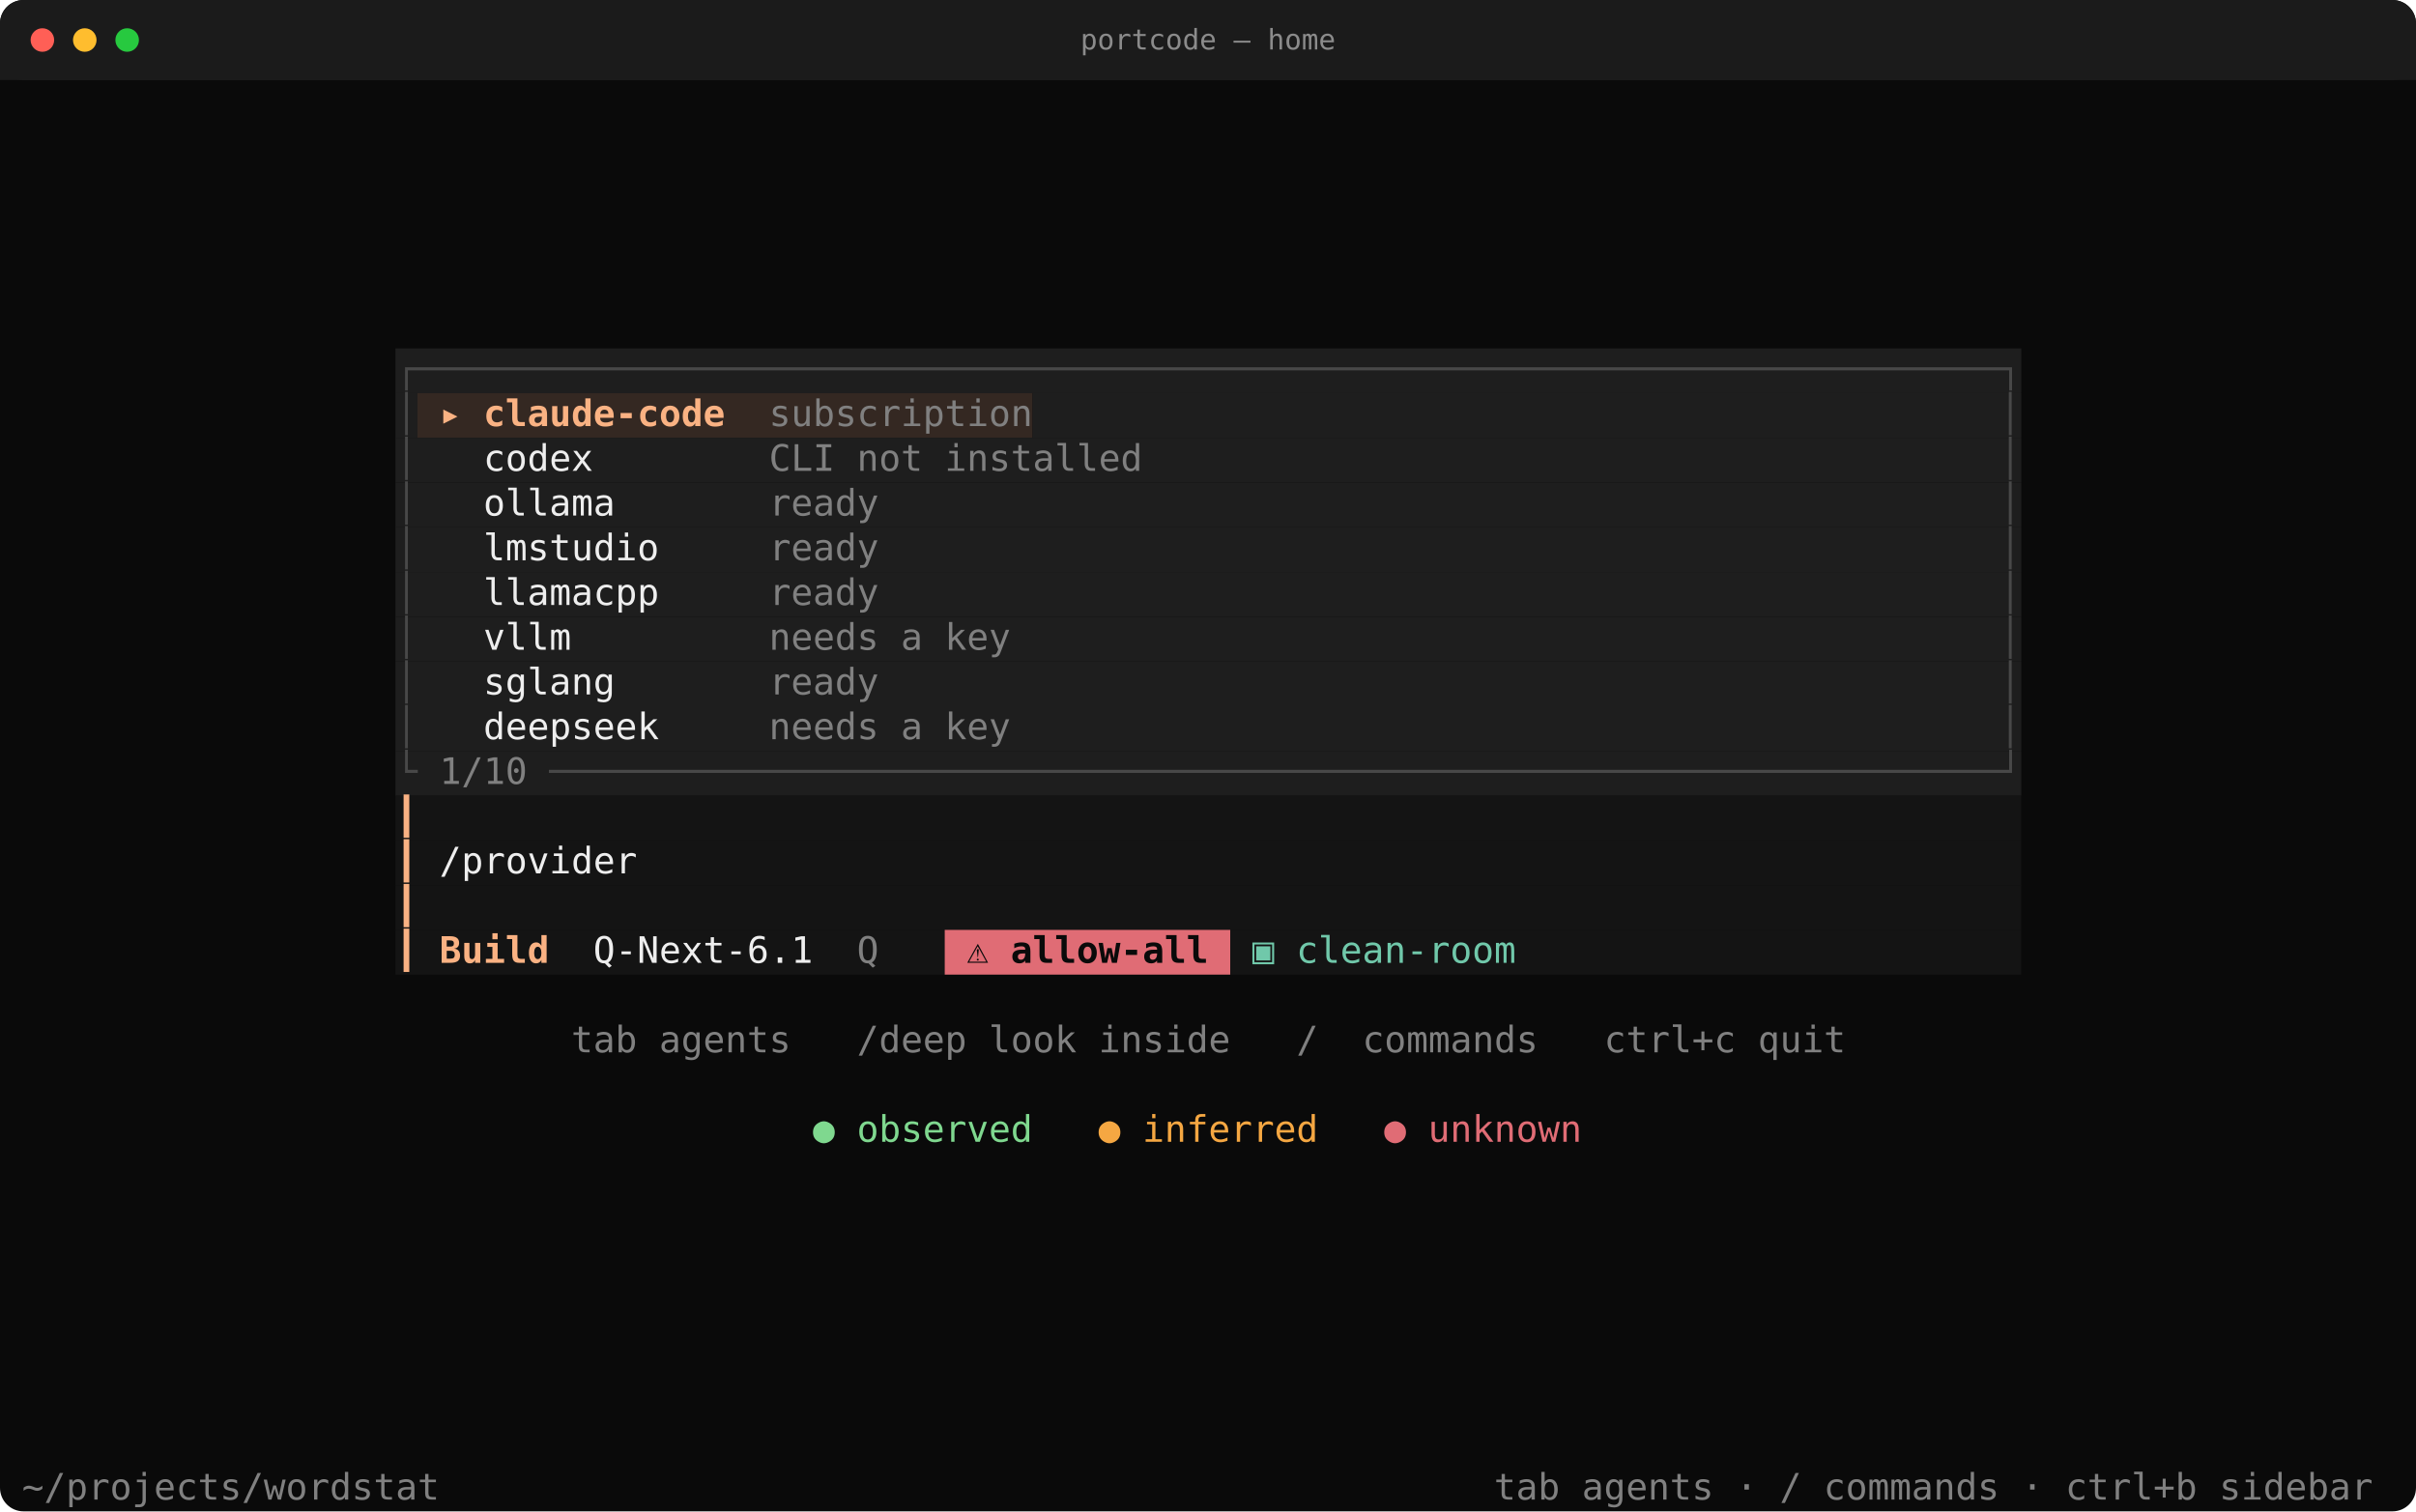
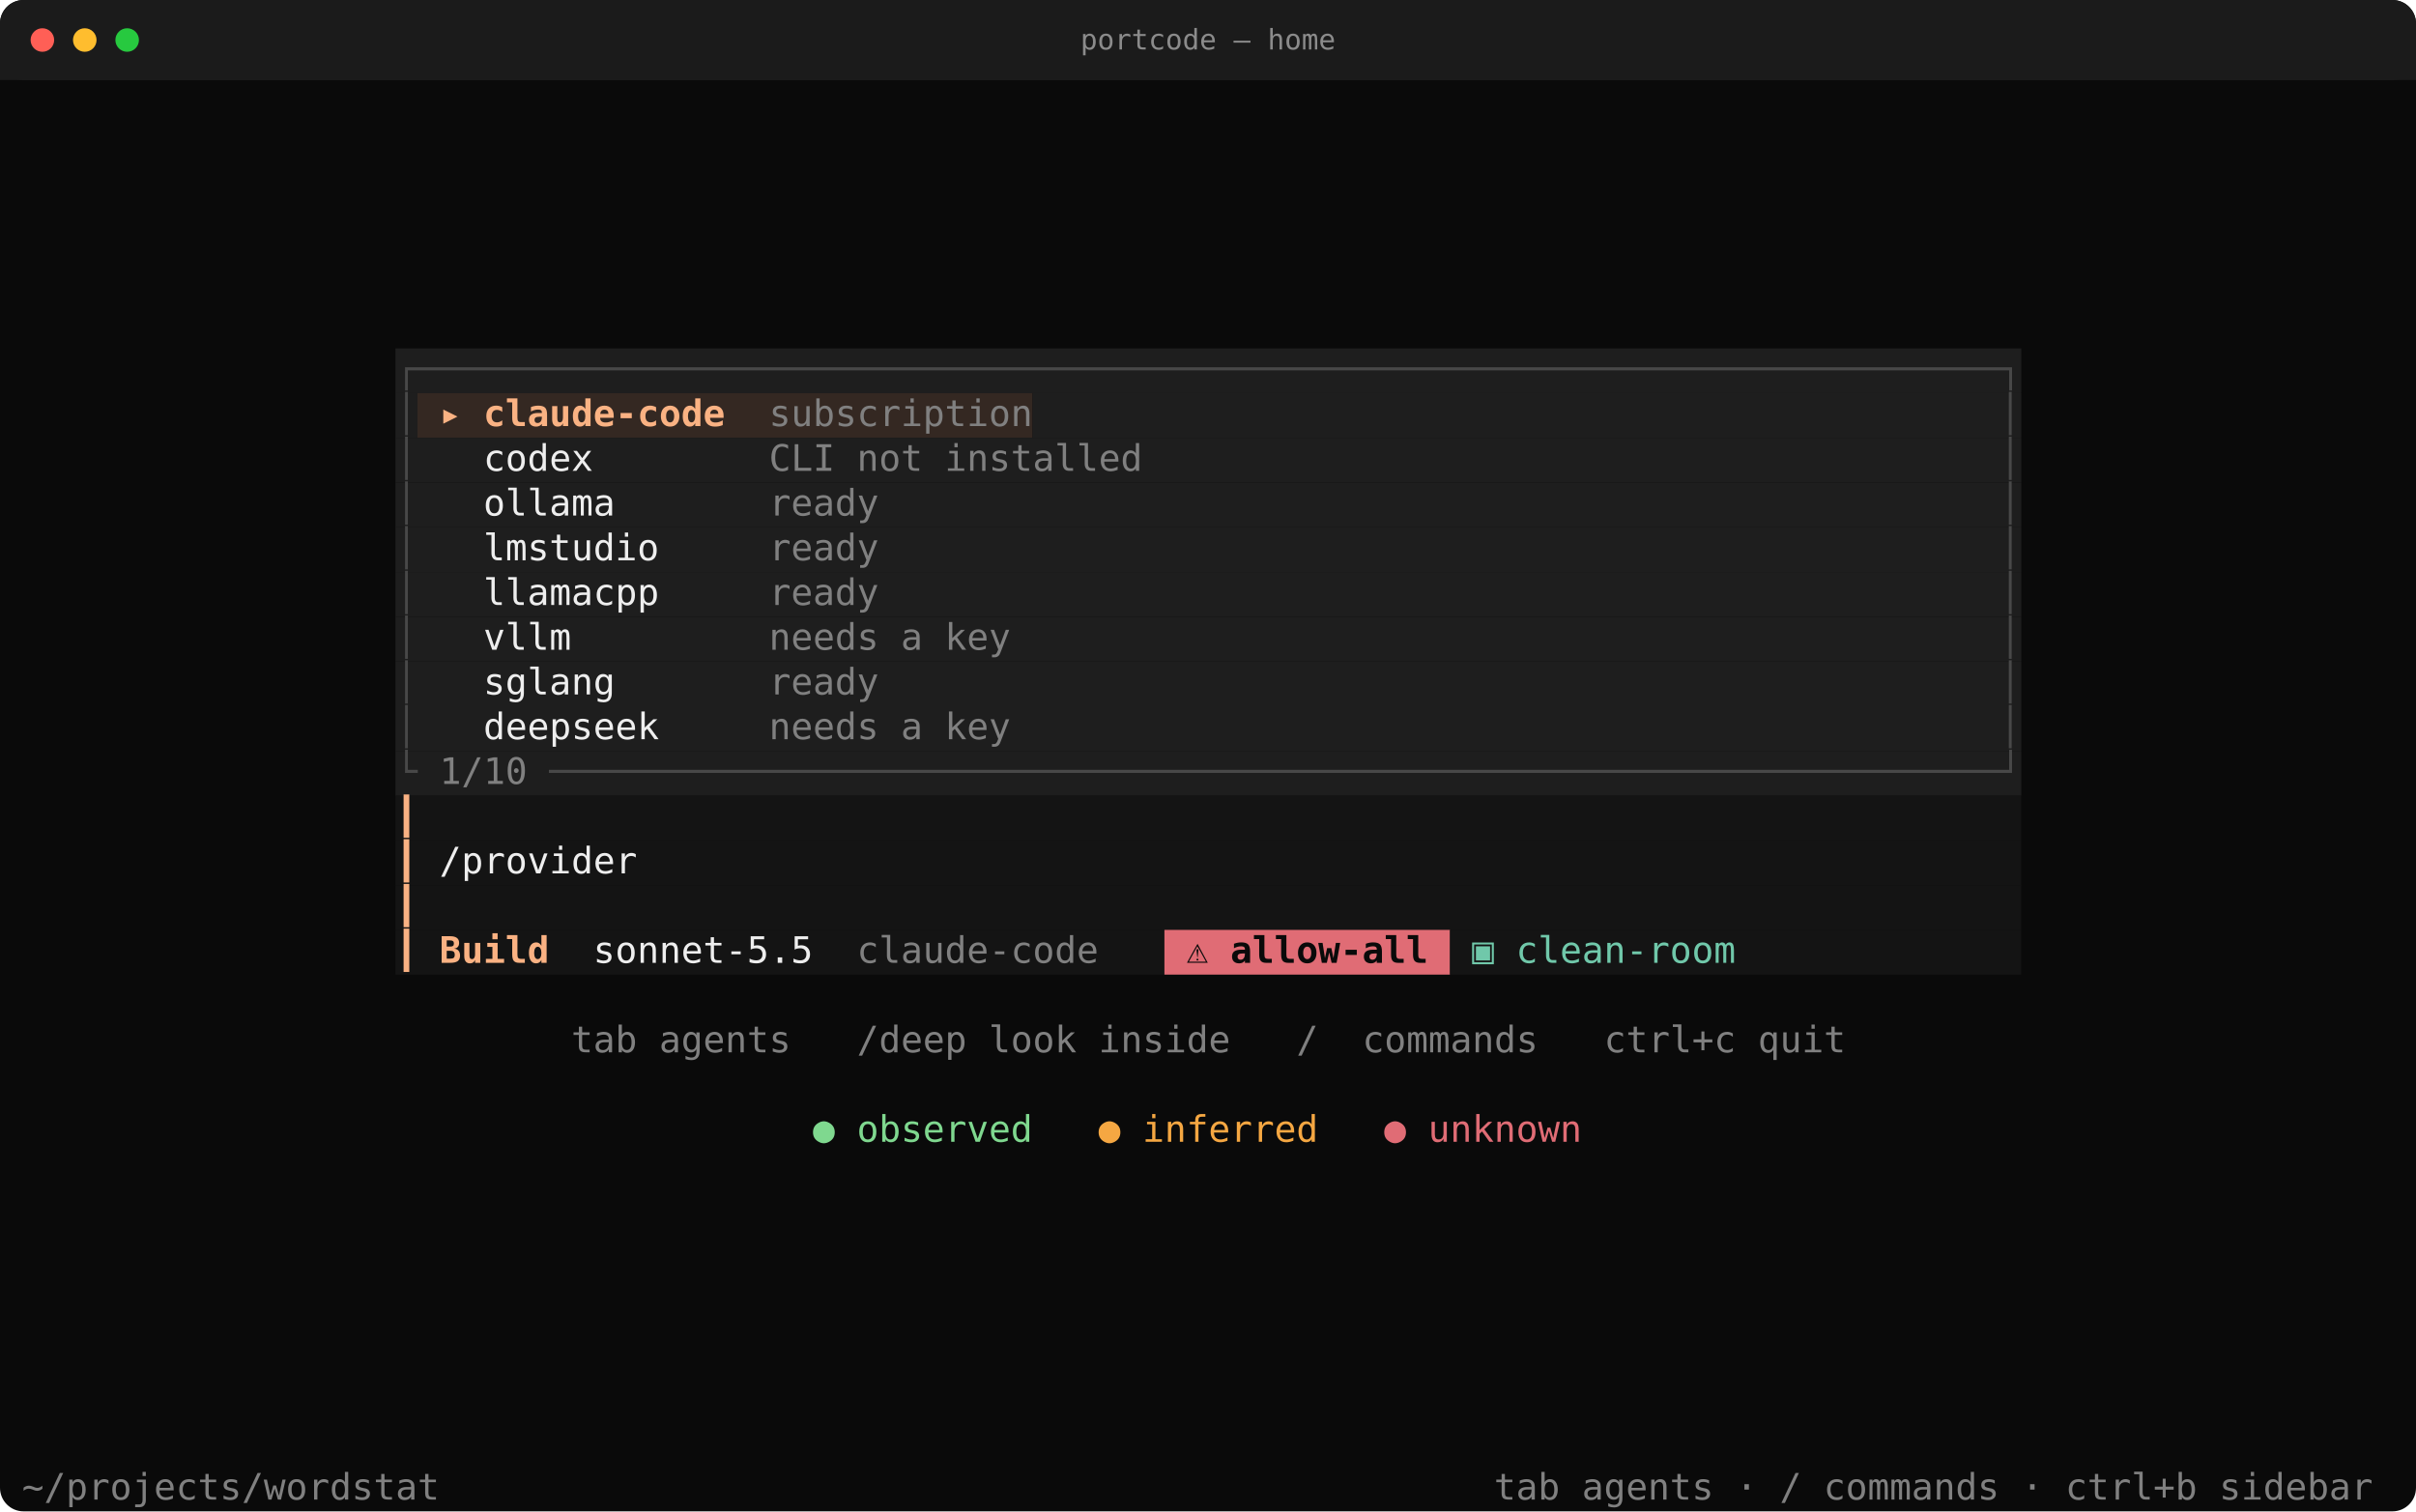
<svg xmlns="http://www.w3.org/2000/svg" width="1026" height="642" viewBox="0 0 1026 642" role="img" aria-label="portcode — home">
  <rect width="1026" height="642" rx="10" fill="#0a0a0a" />
  <rect width="1026" height="34" rx="10" fill="#1b1b1b" />
  <rect y="24" width="1026" height="10" fill="#1b1b1b" />
  <circle cx="18" cy="17" r="5" fill="#ff5f56" />
  <circle cx="36" cy="17" r="5" fill="#ffbd2e" />
  <circle cx="54" cy="17" r="5" fill="#27c93f" />
  <text x="513" y="21" fill="#8b8b8b" font-family="ui-monospace,Menlo,monospace" font-size="12" text-anchor="middle">portcode — home</text>
  <rect x="167.94" y="148.00" width="690.42" height="19" fill="#1e1e1e" />
  <rect x="167.94" y="167.00" width="9.33" height="19" fill="#1e1e1e" />
  <rect x="177.27" y="167.00" width="261.24" height="19" fill="#342822" />
  <rect x="438.51" y="167.00" width="419.85" height="19" fill="#1e1e1e" />
  <rect x="167.94" y="186.00" width="690.42" height="19" fill="#1e1e1e" />
  <rect x="167.94" y="205.00" width="690.42" height="19" fill="#1e1e1e" />
  <rect x="167.94" y="224.00" width="690.42" height="19" fill="#1e1e1e" />
  <rect x="167.94" y="243.00" width="690.42" height="19" fill="#1e1e1e" />
  <rect x="167.94" y="262.00" width="690.42" height="19" fill="#1e1e1e" />
  <rect x="167.94" y="281.00" width="690.42" height="19" fill="#1e1e1e" />
  <rect x="167.94" y="300.00" width="690.42" height="19" fill="#1e1e1e" />
  <rect x="167.94" y="319.00" width="690.42" height="19" fill="#1e1e1e" />
  <rect x="167.94" y="338.00" width="690.42" height="19" fill="#141414" />
  <rect x="167.94" y="357.00" width="690.42" height="19" fill="#141414" />
  <rect x="167.94" y="376.00" width="690.42" height="19" fill="#141414" />
-   <rect x="167.94" y="395.00" width="233.25" height="19" fill="#141414" />
-   <rect x="401.19" y="395.00" width="121.29" height="19" fill="#e06c75" />
-   <rect x="522.48" y="395.00" width="335.88" height="19" fill="#141414" />
+   <rect x="167.94" y="395.00" width="326.55" height="19" fill="#141414" />
+   <rect x="494.49" y="395.00" width="121.29" height="19" fill="#e06c75" />
+   <rect x="615.78" y="395.00" width="242.58" height="19" fill="#141414" />
  <g font-family="ui-monospace,SFMono-Regular,Menlo,Consolas,'DejaVu Sans Mono',monospace" font-size="15.5" xml:space="preserve">
    <text x="167.94" y="162.00" fill="#484848" textLength="690.42" lengthAdjust="spacingAndGlyphs">┌────────────────────────────────────────────────────────────────────────┐</text>
    <text x="167.94" y="181.00" fill="#484848" textLength="9.33" lengthAdjust="spacingAndGlyphs">│</text>
    <text x="177.27" y="181.00" fill="#fab283" textLength="27.99" lengthAdjust="spacingAndGlyphs"> ▸ </text>
    <text x="205.26" y="181.00" fill="#fab283" textLength="121.29" lengthAdjust="spacingAndGlyphs" font-weight="700">claude-code  </text>
    <text x="326.55" y="181.00" fill="#808080" textLength="111.96" lengthAdjust="spacingAndGlyphs">subscription</text>
    <text x="849.03" y="181.00" fill="#484848" textLength="9.33" lengthAdjust="spacingAndGlyphs">│</text>
    <text x="167.94" y="200.00" fill="#484848" textLength="9.33" lengthAdjust="spacingAndGlyphs">│</text>
    <text x="205.26" y="200.00" fill="#eeeeee" textLength="121.29" lengthAdjust="spacingAndGlyphs">codex        </text>
    <text x="326.55" y="200.00" fill="#808080" textLength="158.61" lengthAdjust="spacingAndGlyphs">CLI not installed</text>
    <text x="849.03" y="200.00" fill="#484848" textLength="9.33" lengthAdjust="spacingAndGlyphs">│</text>
    <text x="167.94" y="219.00" fill="#484848" textLength="9.33" lengthAdjust="spacingAndGlyphs">│</text>
    <text x="205.26" y="219.00" fill="#eeeeee" textLength="121.29" lengthAdjust="spacingAndGlyphs">ollama       </text>
    <text x="326.55" y="219.00" fill="#808080" textLength="46.65" lengthAdjust="spacingAndGlyphs">ready</text>
    <text x="849.03" y="219.00" fill="#484848" textLength="9.33" lengthAdjust="spacingAndGlyphs">│</text>
    <text x="167.94" y="238.00" fill="#484848" textLength="9.33" lengthAdjust="spacingAndGlyphs">│</text>
    <text x="205.26" y="238.00" fill="#eeeeee" textLength="121.29" lengthAdjust="spacingAndGlyphs">lmstudio     </text>
    <text x="326.55" y="238.00" fill="#808080" textLength="46.65" lengthAdjust="spacingAndGlyphs">ready</text>
    <text x="849.03" y="238.00" fill="#484848" textLength="9.33" lengthAdjust="spacingAndGlyphs">│</text>
    <text x="167.94" y="257.00" fill="#484848" textLength="9.33" lengthAdjust="spacingAndGlyphs">│</text>
    <text x="205.26" y="257.00" fill="#eeeeee" textLength="121.29" lengthAdjust="spacingAndGlyphs">llamacpp     </text>
    <text x="326.55" y="257.00" fill="#808080" textLength="46.65" lengthAdjust="spacingAndGlyphs">ready</text>
    <text x="849.03" y="257.00" fill="#484848" textLength="9.33" lengthAdjust="spacingAndGlyphs">│</text>
    <text x="167.94" y="276.00" fill="#484848" textLength="9.33" lengthAdjust="spacingAndGlyphs">│</text>
    <text x="205.26" y="276.00" fill="#eeeeee" textLength="121.29" lengthAdjust="spacingAndGlyphs">vllm         </text>
    <text x="326.55" y="276.00" fill="#808080" textLength="102.63" lengthAdjust="spacingAndGlyphs">needs a key</text>
    <text x="849.03" y="276.00" fill="#484848" textLength="9.33" lengthAdjust="spacingAndGlyphs">│</text>
    <text x="167.94" y="295.00" fill="#484848" textLength="9.33" lengthAdjust="spacingAndGlyphs">│</text>
    <text x="205.26" y="295.00" fill="#eeeeee" textLength="121.29" lengthAdjust="spacingAndGlyphs">sglang       </text>
    <text x="326.55" y="295.00" fill="#808080" textLength="46.65" lengthAdjust="spacingAndGlyphs">ready</text>
    <text x="849.03" y="295.00" fill="#484848" textLength="9.33" lengthAdjust="spacingAndGlyphs">│</text>
    <text x="167.94" y="314.00" fill="#484848" textLength="9.33" lengthAdjust="spacingAndGlyphs">│</text>
    <text x="205.26" y="314.00" fill="#eeeeee" textLength="121.29" lengthAdjust="spacingAndGlyphs">deepseek     </text>
    <text x="326.55" y="314.00" fill="#808080" textLength="102.63" lengthAdjust="spacingAndGlyphs">needs a key</text>
    <text x="849.03" y="314.00" fill="#484848" textLength="9.33" lengthAdjust="spacingAndGlyphs">│</text>
    <text x="167.94" y="333.00" fill="#484848" textLength="9.33" lengthAdjust="spacingAndGlyphs">└</text>
    <text x="177.27" y="333.00" fill="#808080" textLength="55.98" lengthAdjust="spacingAndGlyphs"> 1/10 </text>
    <text x="233.25" y="333.00" fill="#484848" textLength="625.11" lengthAdjust="spacingAndGlyphs">──────────────────────────────────────────────────────────────────┘</text>
    <text x="167.94" y="352.00" fill="#fab283" textLength="9.33" lengthAdjust="spacingAndGlyphs">┃</text>
    <text x="167.94" y="371.00" fill="#fab283" textLength="9.33" lengthAdjust="spacingAndGlyphs">┃</text>
    <text x="177.27" y="371.00" fill="#eeeeee" textLength="849.03" lengthAdjust="spacingAndGlyphs"> /provider                                                                                 </text>
    <text x="167.94" y="390.00" fill="#fab283" textLength="9.33" lengthAdjust="spacingAndGlyphs">┃</text>
    <text x="167.94" y="409.00" fill="#fab283" textLength="9.33" lengthAdjust="spacingAndGlyphs">┃</text>
    <text x="186.60" y="409.00" fill="#fab283" textLength="46.65" lengthAdjust="spacingAndGlyphs" font-weight="700">Build</text>
-     <text x="233.25" y="409.00" fill="#eeeeee" textLength="111.96" lengthAdjust="spacingAndGlyphs">  Q-Next-6.1</text>
-     <text x="345.21" y="409.00" fill="#808080" textLength="27.99" lengthAdjust="spacingAndGlyphs">  Q</text>
-     <text x="401.19" y="409.00" fill="#0a0a0a" textLength="121.29" lengthAdjust="spacingAndGlyphs" font-weight="700"> ⚠ allow-all </text>
-     <text x="531.81" y="409.00" fill="#70c8aa" textLength="111.96" lengthAdjust="spacingAndGlyphs">▣ clean-room</text>
+     <text x="233.25" y="409.00" fill="#eeeeee" textLength="111.96" lengthAdjust="spacingAndGlyphs">  sonnet-5.5</text>
+     <text x="345.21" y="409.00" fill="#808080" textLength="121.29" lengthAdjust="spacingAndGlyphs">  claude-code</text>
+     <text x="494.49" y="409.00" fill="#0a0a0a" textLength="121.29" lengthAdjust="spacingAndGlyphs" font-weight="700"> ⚠ allow-all </text>
+     <text x="625.11" y="409.00" fill="#70c8aa" textLength="111.96" lengthAdjust="spacingAndGlyphs">▣ clean-room</text>
    <text x="242.58" y="447.00" fill="#808080" textLength="541.14" lengthAdjust="spacingAndGlyphs">tab agents   /deep look inside   /  commands   ctrl+c quit</text>
    <text x="345.21" y="485.00" fill="#7fd88f" textLength="93.30" lengthAdjust="spacingAndGlyphs">● observed</text>
    <text x="438.51" y="485.00" fill="#f5a742" textLength="121.29" lengthAdjust="spacingAndGlyphs">   ● inferred</text>
    <text x="559.80" y="485.00" fill="#e06c75" textLength="111.96" lengthAdjust="spacingAndGlyphs">   ● unknown</text>
    <text x="0.00" y="637.00" fill="#808080" textLength="186.60" lengthAdjust="spacingAndGlyphs"> ~/projects/wordstat</text>
    <text x="634.44" y="637.00" fill="#808080" textLength="391.86" lengthAdjust="spacingAndGlyphs">tab agents · / commands · ctrl+b sidebar  </text>
  </g>
</svg>
